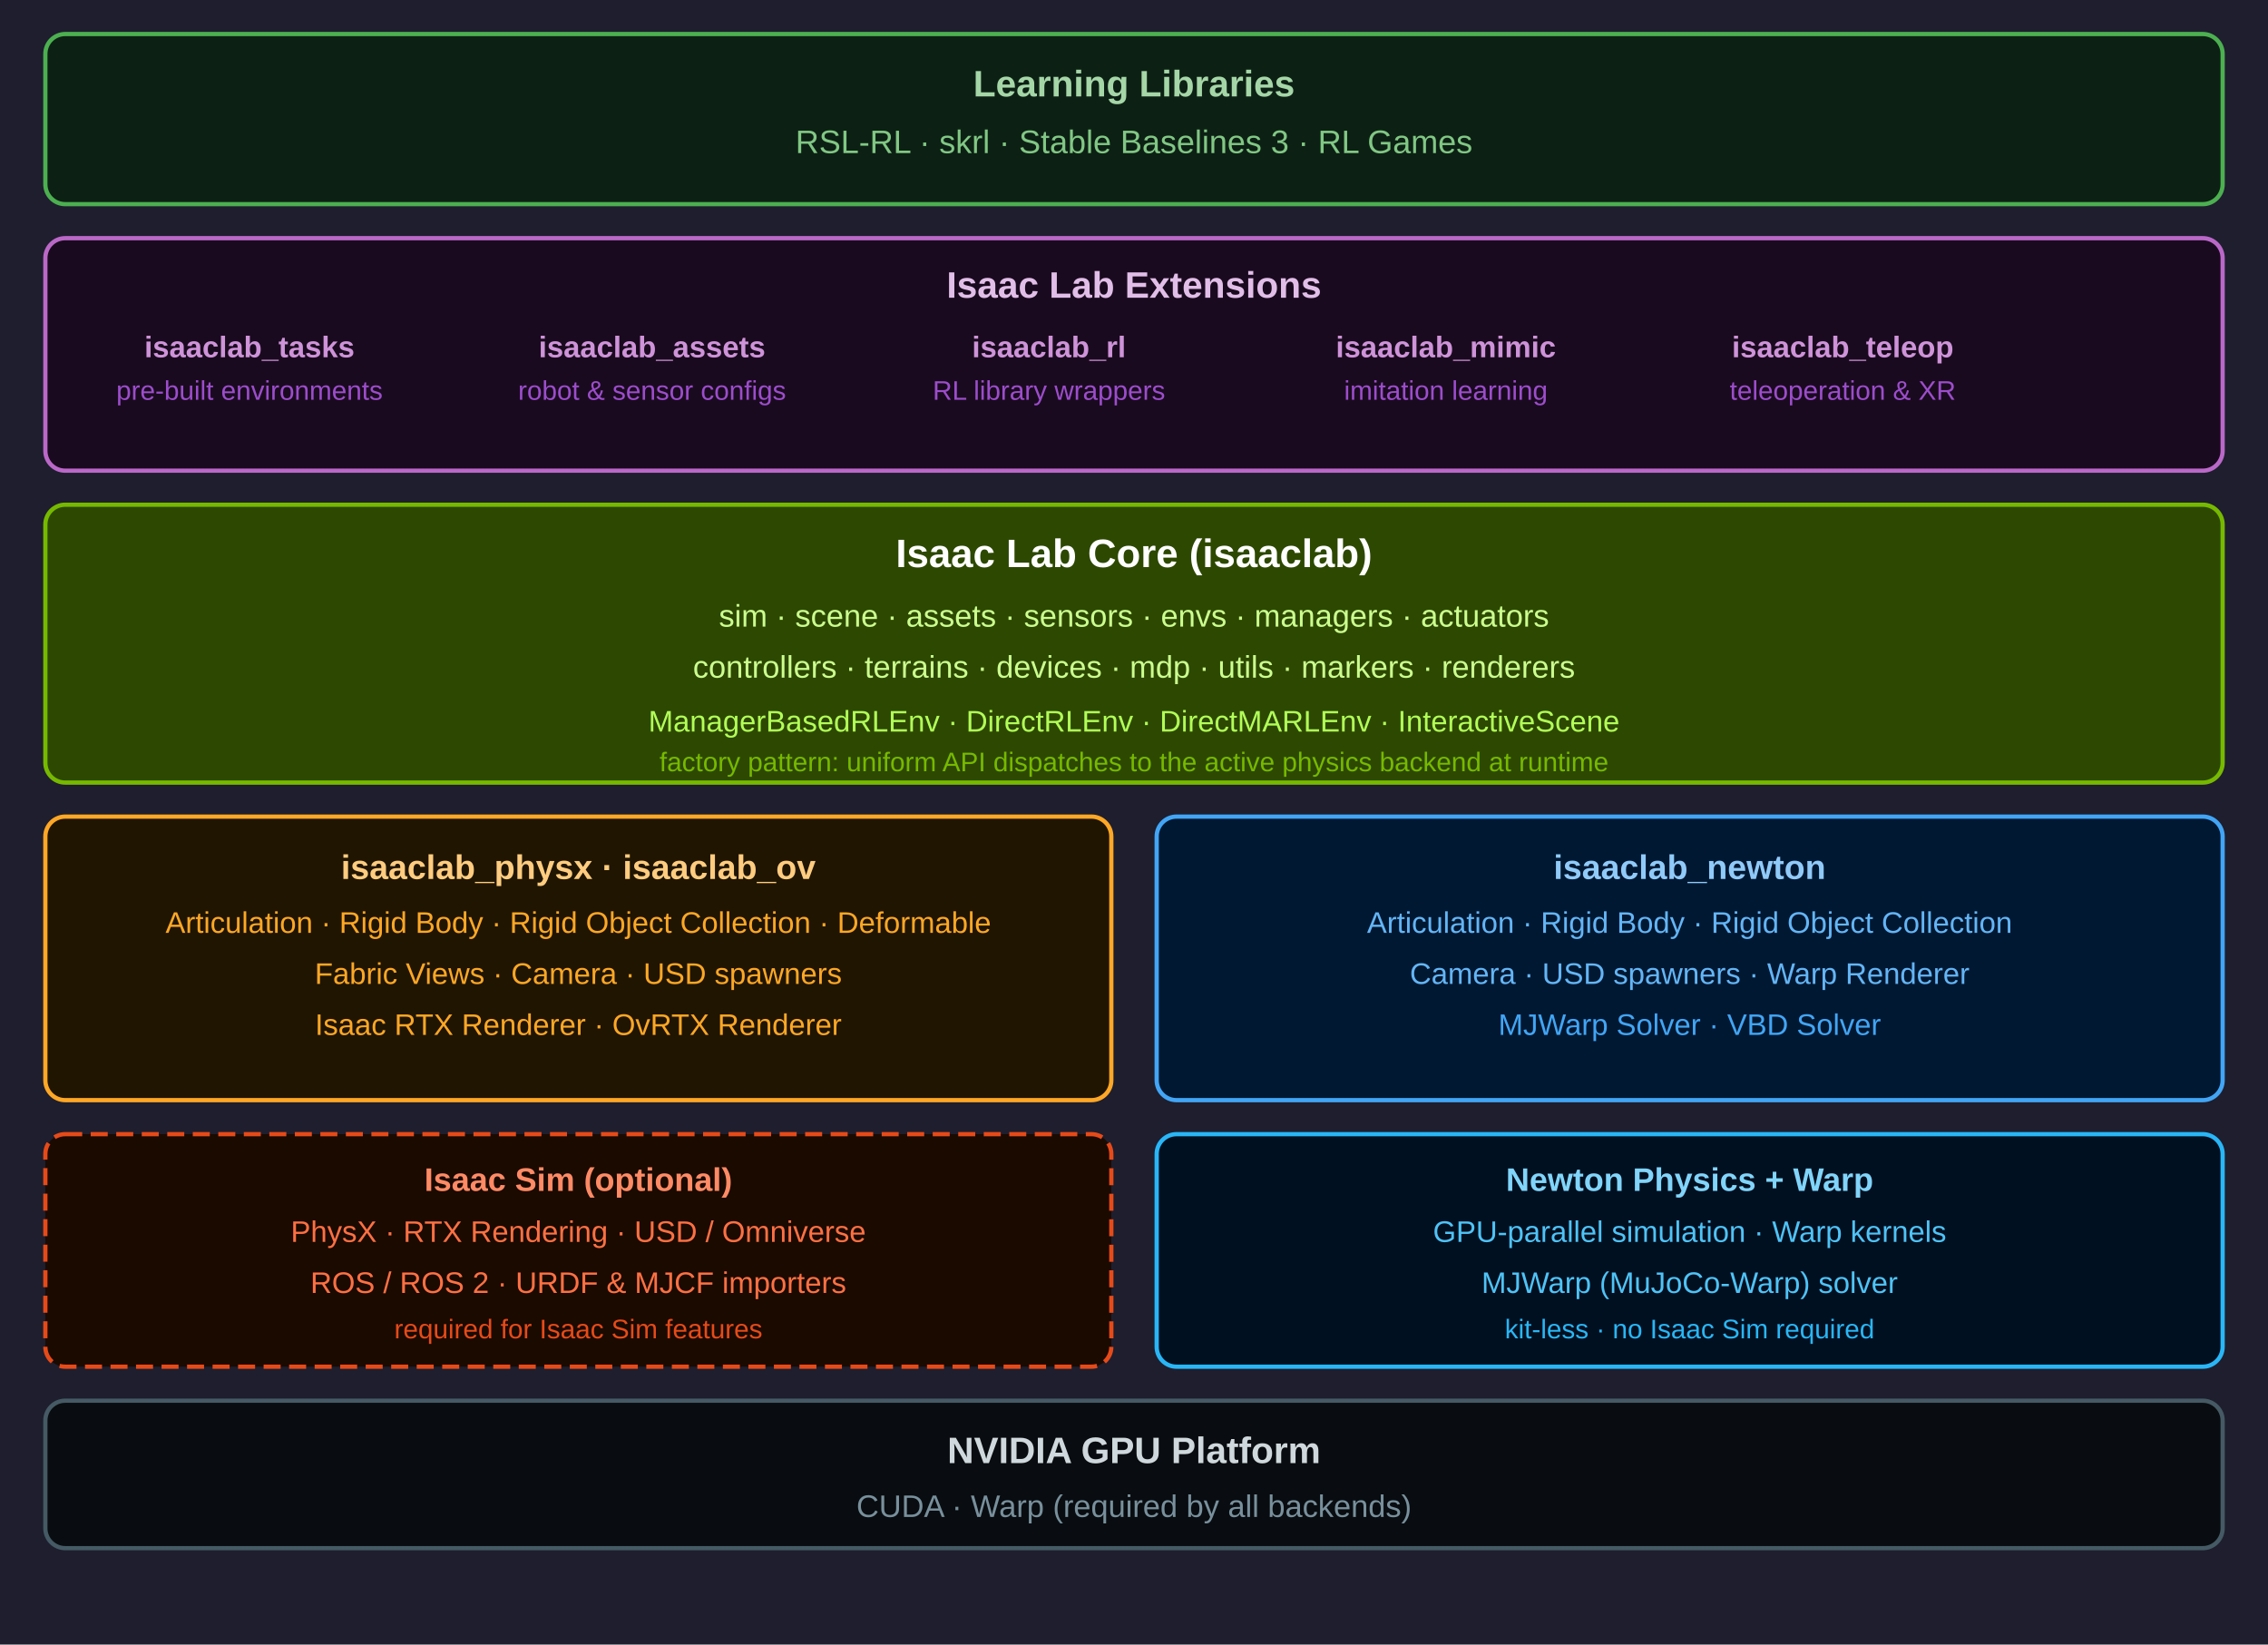
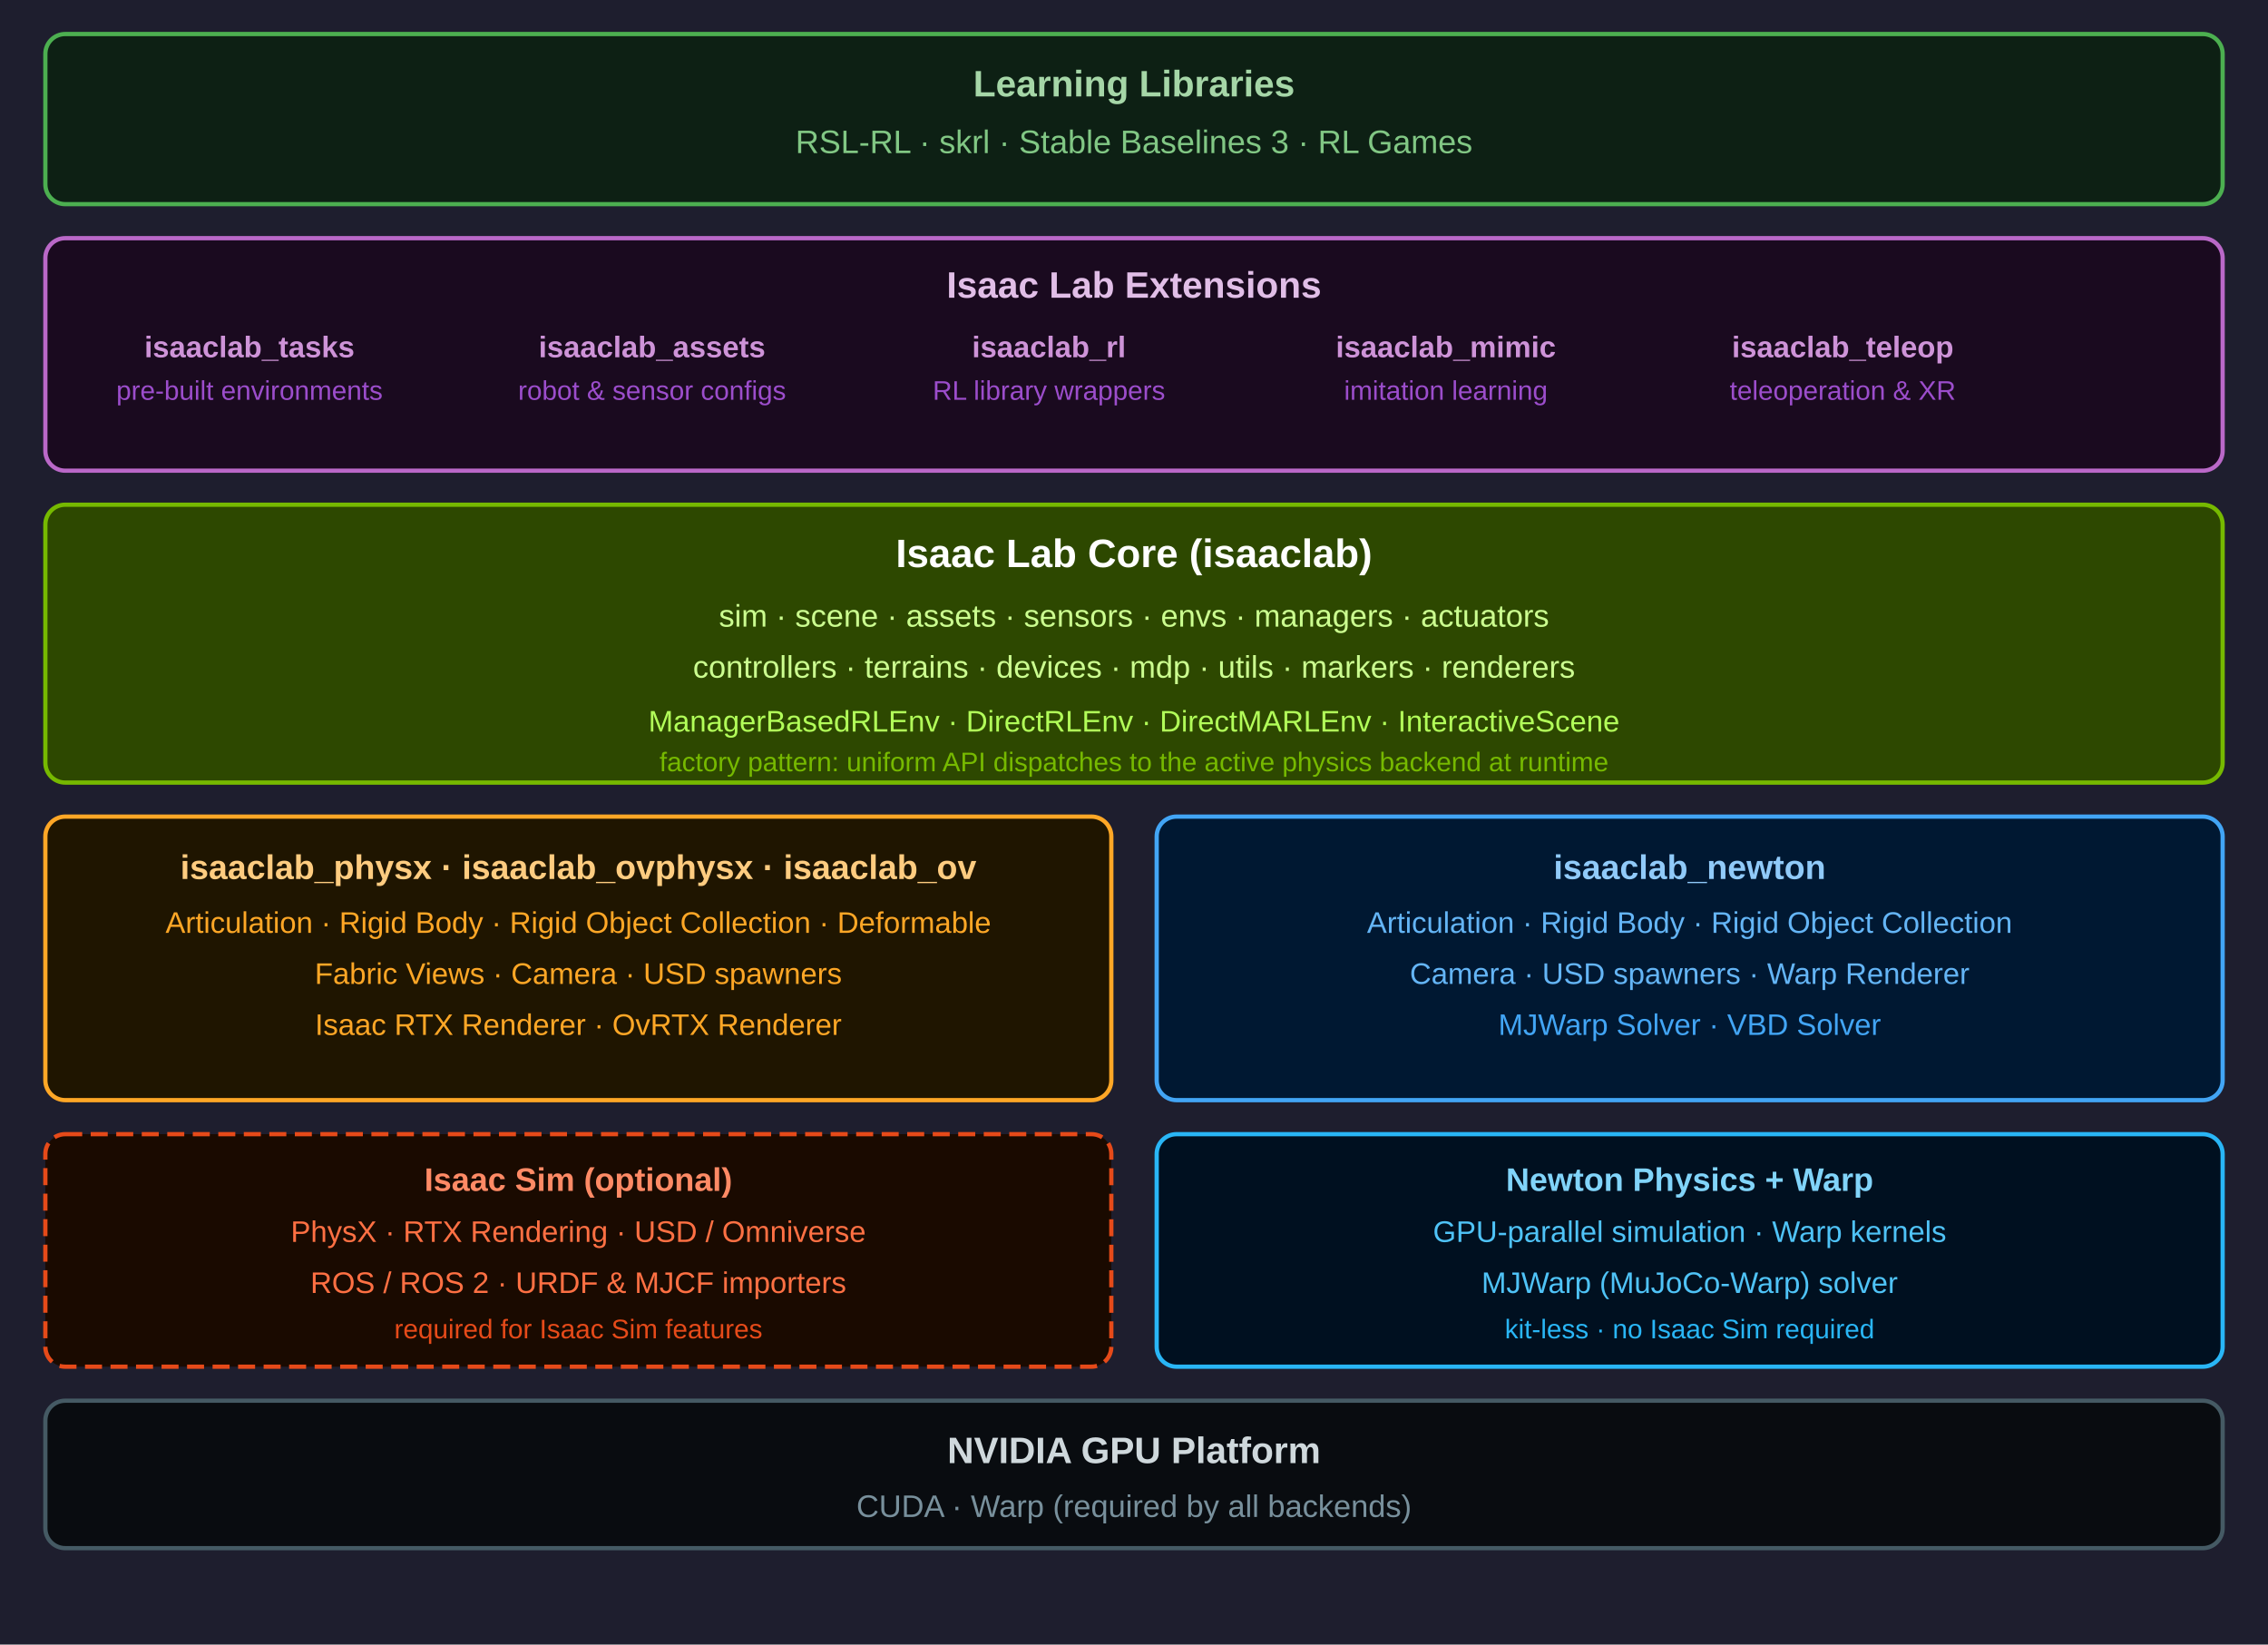
<svg xmlns="http://www.w3.org/2000/svg" viewBox="0 0 800 580" width="800" height="580">
  <defs>
    <style>
      .lbl  { font-family: "Segoe UI", Arial, sans-serif; font-weight: 700; }
      .body { font-family: "Segoe UI", Arial, sans-serif; font-weight: 400; }
    </style>
  </defs>
  <rect width="800" height="580" fill="#1e1e2e" />
  <rect x="16" y="12" width="768" height="60" rx="7" fill="#0d2014" stroke="#4caf50" stroke-width="1.5" />
  <text x="400" y="34" text-anchor="middle" class="lbl" font-size="13" fill="#a5d6a7">Learning Libraries</text>
  <text x="400" y="54" text-anchor="middle" class="body" font-size="11.5" fill="#81c784">RSL-RL · skrl · Stable Baselines 3 · RL Games</text>
  <rect x="16" y="84" width="768" height="82" rx="7" fill="#1a0a1f" stroke="#ba68c8" stroke-width="1.5" />
  <text x="400" y="105" text-anchor="middle" class="lbl" font-size="13" fill="#e1bee7">Isaac Lab Extensions</text>
  <text x="88" y="126" text-anchor="middle" class="lbl" font-size="10.5" fill="#ce93d8">isaaclab_tasks</text>
  <text x="88" y="141" text-anchor="middle" class="body" font-size="9.5" fill="#9c4dcc">pre-built environments</text>
  <text x="230" y="126" text-anchor="middle" class="lbl" font-size="10.5" fill="#ce93d8">isaaclab_assets</text>
  <text x="230" y="141" text-anchor="middle" class="body" font-size="9.5" fill="#9c4dcc">robot &amp; sensor configs</text>
  <text x="370" y="126" text-anchor="middle" class="lbl" font-size="10.5" fill="#ce93d8">isaaclab_rl</text>
  <text x="370" y="141" text-anchor="middle" class="body" font-size="9.5" fill="#9c4dcc">RL library wrappers</text>
  <text x="510" y="126" text-anchor="middle" class="lbl" font-size="10.5" fill="#ce93d8">isaaclab_mimic</text>
  <text x="510" y="141" text-anchor="middle" class="body" font-size="9.5" fill="#9c4dcc">imitation learning</text>
  <text x="650" y="126" text-anchor="middle" class="lbl" font-size="10.5" fill="#ce93d8">isaaclab_teleop</text>
  <text x="650" y="141" text-anchor="middle" class="body" font-size="9.5" fill="#9c4dcc">teleoperation &amp; XR</text>
  <rect x="16" y="178" width="768" height="98" rx="7" fill="#2d4800" stroke="#76b900" stroke-width="1.5" />
  <text x="400" y="200" text-anchor="middle" class="lbl" font-size="14" fill="#ffffff">Isaac Lab Core (isaaclab)</text>
  <text x="400" y="221" text-anchor="middle" class="body" font-size="11" fill="#ccff90">sim · scene · assets · sensors · envs · managers · actuators</text>
  <text x="400" y="239" text-anchor="middle" class="body" font-size="11" fill="#ccff90">controllers · terrains · devices · mdp · utils · markers · renderers</text>
  <text x="400" y="258" text-anchor="middle" class="body" font-size="10.5" fill="#b2ff59">ManagerBasedRLEnv · DirectRLEnv · DirectMARLEnv · InteractiveScene</text>
  <text x="400" y="272" text-anchor="middle" class="body" font-size="9.5" fill="#76b900">factory pattern: uniform API dispatches to the active physics backend at runtime</text>
  <rect x="16" y="288" width="376" height="100" rx="7" fill="#1f1500" stroke="#ffa726" stroke-width="1.5" />
-   <text x="204" y="310" text-anchor="middle" class="lbl" font-size="12" fill="#ffcc80">isaaclab_physx · isaaclab_ov</text>
+   <text x="204" y="310" text-anchor="middle" class="lbl" font-size="12" fill="#ffcc80">isaaclab_physx · isaaclab_ovphysx · isaaclab_ov</text>
  <text x="204" y="329" text-anchor="middle" class="body" font-size="10.5" fill="#ffa726">Articulation · Rigid Body · Rigid Object Collection · Deformable</text>
  <text x="204" y="347" text-anchor="middle" class="body" font-size="10.5" fill="#ffa726">Fabric Views · Camera · USD spawners</text>
  <text x="204" y="365" text-anchor="middle" class="body" font-size="10.5" fill="#ffa726">Isaac RTX Renderer · OvRTX Renderer</text>
  <rect x="408" y="288" width="376" height="100" rx="7" fill="#001832" stroke="#42a5f5" stroke-width="1.5" />
  <text x="596" y="310" text-anchor="middle" class="lbl" font-size="12" fill="#90caf9">isaaclab_newton</text>
  <text x="596" y="329" text-anchor="middle" class="body" font-size="10.5" fill="#64b5f6">Articulation · Rigid Body · Rigid Object Collection</text>
  <text x="596" y="347" text-anchor="middle" class="body" font-size="10.5" fill="#64b5f6">Camera · USD spawners · Warp Renderer</text>
  <text x="596" y="365" text-anchor="middle" class="body" font-size="10.5" fill="#42a5f5">MJWarp Solver · VBD Solver</text>
  <rect x="16" y="400" width="376" height="82" rx="7" fill="#1a0a00" stroke="#e64a19" stroke-width="1.5" stroke-dasharray="6 3" />
  <text x="204" y="420" text-anchor="middle" class="lbl" font-size="11.5" fill="#ff8a65">Isaac Sim  (optional)</text>
  <text x="204" y="438" text-anchor="middle" class="body" font-size="10.5" fill="#ff7043">PhysX · RTX Rendering · USD / Omniverse</text>
  <text x="204" y="456" text-anchor="middle" class="body" font-size="10.5" fill="#ff7043">ROS / ROS 2 · URDF &amp; MJCF importers</text>
  <text x="204" y="472" text-anchor="middle" class="body" font-size="9.5" fill="#e64a19">required for Isaac Sim features</text>
  <rect x="408" y="400" width="376" height="82" rx="7" fill="#001020" stroke="#29b6f6" stroke-width="1.5" />
  <text x="596" y="420" text-anchor="middle" class="lbl" font-size="11.5" fill="#81d4fa">Newton Physics + Warp</text>
  <text x="596" y="438" text-anchor="middle" class="body" font-size="10.5" fill="#4fc3f7">GPU-parallel simulation · Warp kernels</text>
  <text x="596" y="456" text-anchor="middle" class="body" font-size="10.5" fill="#4fc3f7">MJWarp (MuJoCo-Warp) solver</text>
  <text x="596" y="472" text-anchor="middle" class="body" font-size="9.5" fill="#29b6f6">kit-less · no Isaac Sim required</text>
  <rect x="16" y="494" width="768" height="52" rx="7" fill="#090c10" stroke="#455a64" stroke-width="1.5" />
  <text x="400" y="516" text-anchor="middle" class="lbl" font-size="13" fill="#cfd8dc">NVIDIA GPU Platform</text>
  <text x="400" y="535" text-anchor="middle" class="body" font-size="11" fill="#78909c">CUDA · Warp  (required by all backends)</text>
</svg>
